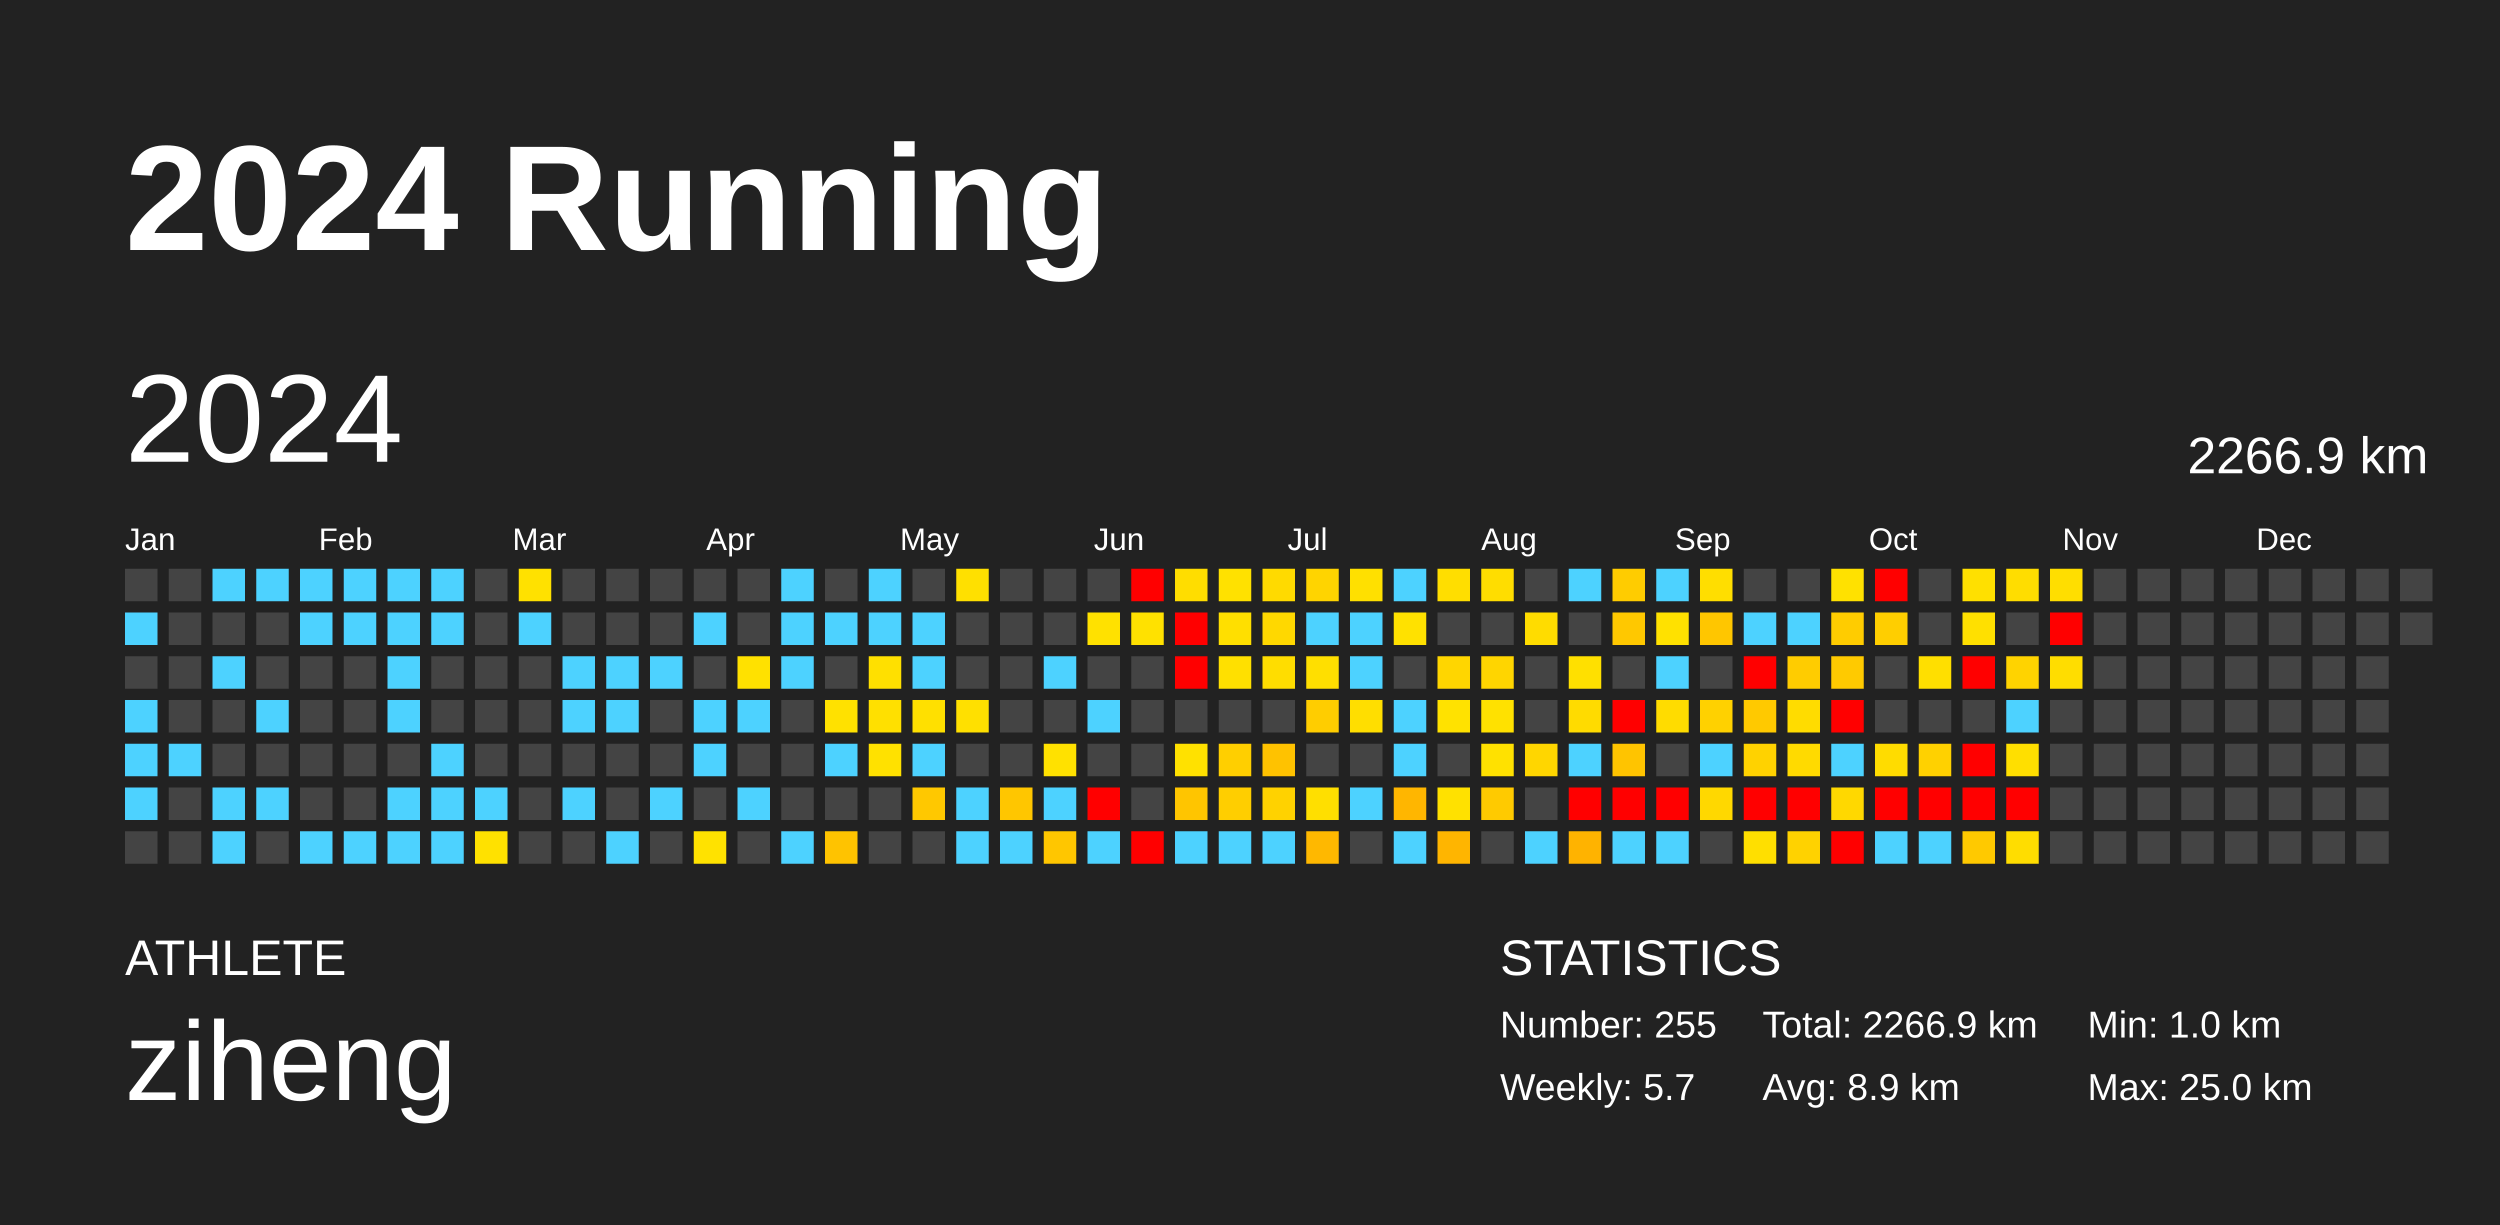
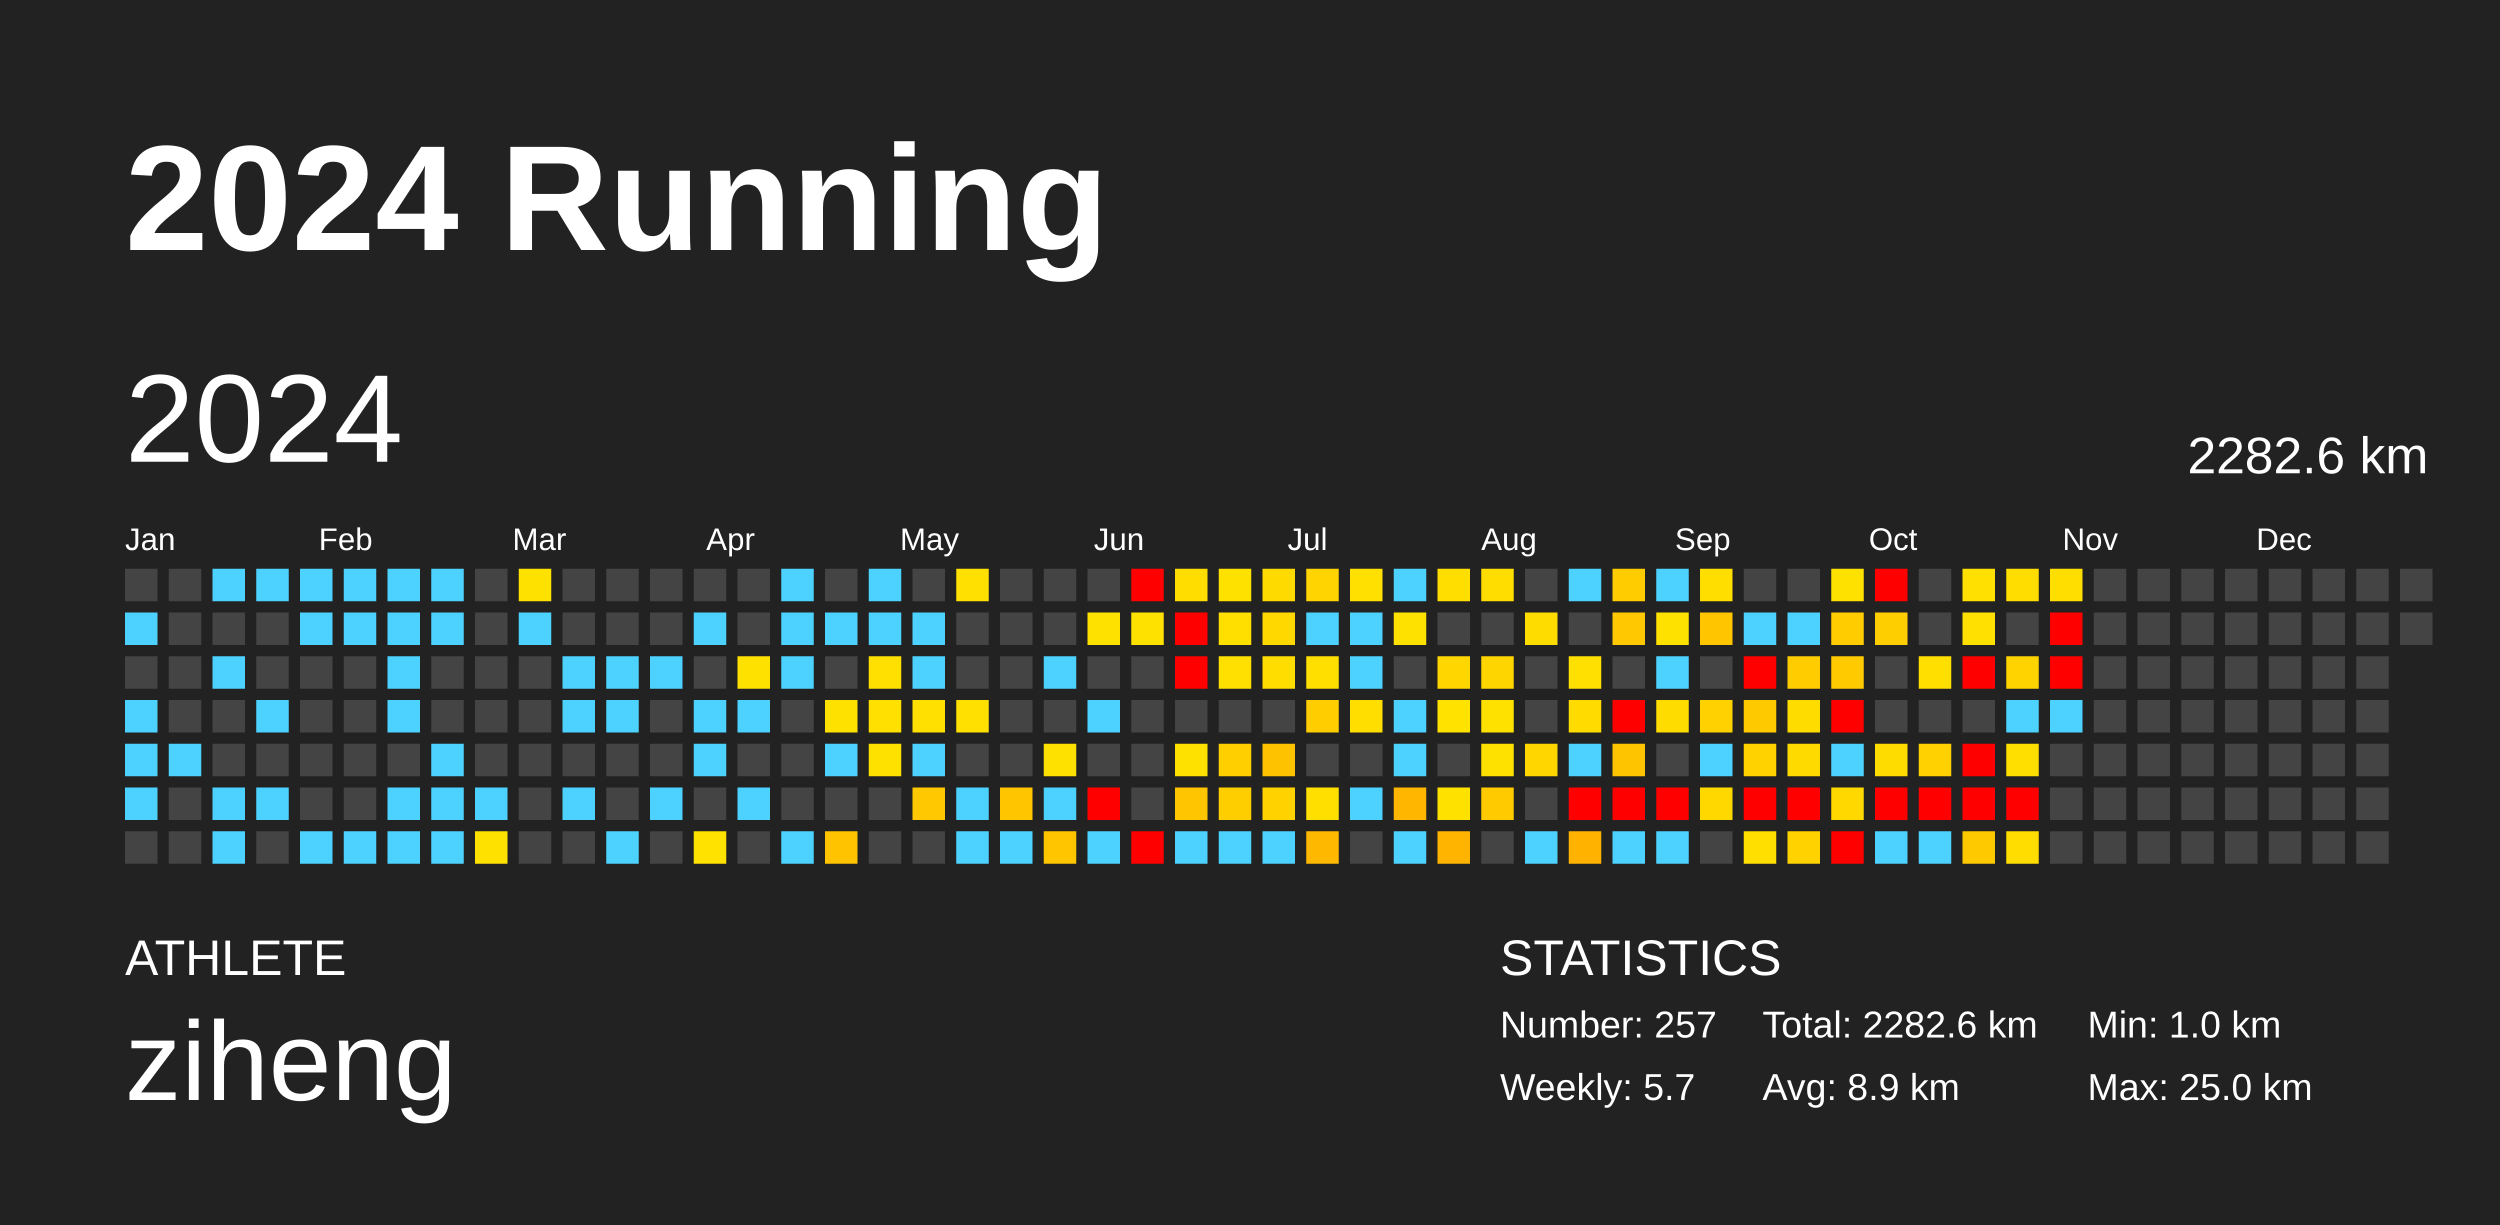
<svg xmlns="http://www.w3.org/2000/svg" baseProfile="full" height="98mm" version="1.1" viewBox="0,0,200,98" width="200mm">
  <defs />
  <rect fill="#222222" height="98" width="200" x="0" y="0" />
  <text fill="#FFFFFF" style="font-size:12px; font-family:Arial; font-weight:bold;" x="10" y="20">2024 Running</text>
  <text fill="#FFFFFF" style="font-size:4px; font-family:Arial" x="10" y="78">ATHLETE</text>
  <text fill="#FFFFFF" style="font-size:9px; font-family:Arial" x="10" y="88">ziheng</text>
  <text fill="#FFFFFF" style="font-size:4px; font-family:Arial" x="120" y="78">STATISTICS</text>
-   <text fill="#FFFFFF" style="font-size:3px; font-family:Arial" x="120" y="83">Number: 255</text>
+   <text fill="#FFFFFF" style="font-size:3px; font-family:Arial" x="120" y="83">Number: 257</text>
  <text fill="#FFFFFF" style="font-size:3px; font-family:Arial" x="120" y="88">Weekly: 5.7</text>
-   <text fill="#FFFFFF" style="font-size:3px; font-family:Arial" x="141" y="83">Total: 2266.9 km</text>
+   <text fill="#FFFFFF" style="font-size:3px; font-family:Arial" x="141" y="83">Total: 2282.6 km</text>
  <text fill="#FFFFFF" style="font-size:3px; font-family:Arial" x="141" y="88">Avg: 8.9 km</text>
  <text fill="#FFFFFF" style="font-size:3px; font-family:Arial" x="167" y="83">Min: 1.0 km</text>
  <text fill="#FFFFFF" style="font-size:3px; font-family:Arial" x="167" y="88">Max: 25.0 km</text>
  <text dominant-baseline="hanging" fill="#FFFFFF" style="font-size:10.0px; font-family:Arial;" x="10" y="30">2024</text>
-   <text dominant-baseline="hanging" fill="#FFFFFF" style="font-size:4.125px; font-family:Arial;" x="175" y="35">2266.9 km</text>
+   <text dominant-baseline="hanging" fill="#FFFFFF" style="font-size:4.125px; font-family:Arial;" x="175" y="35">2282.6 km</text>
  <text fill="#FFFFFF" style="font-size:2.5px; font-family:Arial" x="10.0" y="44">Jan</text>
  <text fill="#FFFFFF" style="font-size:2.5px; font-family:Arial" x="25.5" y="44">Feb</text>
  <text fill="#FFFFFF" style="font-size:2.5px; font-family:Arial" x="41.0" y="44">Mar</text>
  <text fill="#FFFFFF" style="font-size:2.5px; font-family:Arial" x="56.5" y="44">Apr</text>
  <text fill="#FFFFFF" style="font-size:2.5px; font-family:Arial" x="72.0" y="44">May</text>
  <text fill="#FFFFFF" style="font-size:2.5px; font-family:Arial" x="87.5" y="44">Jun</text>
  <text fill="#FFFFFF" style="font-size:2.5px; font-family:Arial" x="103.0" y="44">Jul</text>
  <text fill="#FFFFFF" style="font-size:2.5px; font-family:Arial" x="118.5" y="44">Aug</text>
  <text fill="#FFFFFF" style="font-size:2.5px; font-family:Arial" x="134.0" y="44">Sep</text>
  <text fill="#FFFFFF" style="font-size:2.5px; font-family:Arial" x="149.5" y="44">Oct</text>
  <text fill="#FFFFFF" style="font-size:2.5px; font-family:Arial" x="165.0" y="44">Nov</text>
  <text fill="#FFFFFF" style="font-size:2.5px; font-family:Arial" x="180.5" y="44">Dec</text>
  <rect fill="#444444" height="2.6" width="2.6" x="10.0" y="45.5" />
  <rect fill="#4dd2ff" height="2.6" width="2.6" x="10.0" y="49.0" />
  <rect fill="#444444" height="2.6" width="2.6" x="10.0" y="52.5" />
  <rect fill="#4dd2ff" height="2.6" width="2.6" x="10.0" y="56.0" />
  <rect fill="#4dd2ff" height="2.6" width="2.6" x="10.0" y="59.5" />
  <rect fill="#4dd2ff" height="2.6" width="2.6" x="10.0" y="63.0" />
  <rect fill="#444444" height="2.6" width="2.6" x="10.0" y="66.5" />
  <rect fill="#444444" height="2.6" width="2.6" x="13.5" y="45.5" />
  <rect fill="#444444" height="2.6" width="2.6" x="13.5" y="49.0" />
  <rect fill="#444444" height="2.6" width="2.6" x="13.5" y="52.5" />
  <rect fill="#444444" height="2.6" width="2.6" x="13.5" y="56.0" />
  <rect fill="#4dd2ff" height="2.6" width="2.6" x="13.5" y="59.5" />
  <rect fill="#444444" height="2.6" width="2.6" x="13.5" y="63.0" />
  <rect fill="#444444" height="2.6" width="2.6" x="13.5" y="66.5" />
  <rect fill="#4dd2ff" height="2.6" width="2.6" x="17.0" y="45.5" />
  <rect fill="#444444" height="2.6" width="2.6" x="17.0" y="49.0" />
  <rect fill="#4dd2ff" height="2.6" width="2.6" x="17.0" y="52.5" />
  <rect fill="#444444" height="2.6" width="2.6" x="17.0" y="56.0" />
  <rect fill="#444444" height="2.6" width="2.6" x="17.0" y="59.5" />
  <rect fill="#4dd2ff" height="2.6" width="2.6" x="17.0" y="63.0" />
  <rect fill="#4dd2ff" height="2.6" width="2.6" x="17.0" y="66.5" />
  <rect fill="#4dd2ff" height="2.6" width="2.6" x="20.5" y="45.5" />
  <rect fill="#444444" height="2.6" width="2.6" x="20.5" y="49.0" />
  <rect fill="#444444" height="2.6" width="2.6" x="20.5" y="52.5" />
  <rect fill="#4dd2ff" height="2.6" width="2.6" x="20.5" y="56.0" />
  <rect fill="#444444" height="2.6" width="2.6" x="20.5" y="59.5" />
  <rect fill="#4dd2ff" height="2.6" width="2.6" x="20.5" y="63.0" />
  <rect fill="#444444" height="2.6" width="2.6" x="20.5" y="66.5" />
  <rect fill="#4dd2ff" height="2.6" width="2.6" x="24.0" y="45.5" />
  <rect fill="#4dd2ff" height="2.6" width="2.6" x="24.0" y="49.0" />
  <rect fill="#444444" height="2.6" width="2.6" x="24.0" y="52.5" />
  <rect fill="#444444" height="2.6" width="2.6" x="24.0" y="56.0" />
  <rect fill="#444444" height="2.6" width="2.6" x="24.0" y="59.5" />
  <rect fill="#444444" height="2.6" width="2.6" x="24.0" y="63.0" />
  <rect fill="#4dd2ff" height="2.6" width="2.6" x="24.0" y="66.5" />
  <rect fill="#4dd2ff" height="2.6" width="2.6" x="27.5" y="45.5" />
  <rect fill="#4dd2ff" height="2.6" width="2.6" x="27.5" y="49.0" />
  <rect fill="#444444" height="2.6" width="2.6" x="27.5" y="52.5" />
  <rect fill="#444444" height="2.6" width="2.6" x="27.5" y="56.0" />
  <rect fill="#444444" height="2.6" width="2.6" x="27.5" y="59.5" />
  <rect fill="#444444" height="2.6" width="2.6" x="27.5" y="63.0" />
  <rect fill="#4dd2ff" height="2.6" width="2.6" x="27.5" y="66.5" />
  <rect fill="#4dd2ff" height="2.6" width="2.6" x="31.0" y="45.5" />
  <rect fill="#4dd2ff" height="2.6" width="2.6" x="31.0" y="49.0" />
  <rect fill="#4dd2ff" height="2.6" width="2.6" x="31.0" y="52.5" />
  <rect fill="#4dd2ff" height="2.6" width="2.6" x="31.0" y="56.0" />
  <rect fill="#444444" height="2.6" width="2.6" x="31.0" y="59.5" />
  <rect fill="#4dd2ff" height="2.6" width="2.6" x="31.0" y="63.0" />
  <rect fill="#4dd2ff" height="2.6" width="2.6" x="31.0" y="66.5" />
  <rect fill="#4dd2ff" height="2.6" width="2.6" x="34.5" y="45.5" />
  <rect fill="#4dd2ff" height="2.6" width="2.6" x="34.5" y="49.0" />
  <rect fill="#444444" height="2.6" width="2.6" x="34.5" y="52.5" />
  <rect fill="#444444" height="2.6" width="2.6" x="34.5" y="56.0" />
  <rect fill="#4dd2ff" height="2.6" width="2.6" x="34.5" y="59.5" />
  <rect fill="#4dd2ff" height="2.6" width="2.6" x="34.5" y="63.0" />
  <rect fill="#4dd2ff" height="2.6" width="2.6" x="34.5" y="66.5" />
  <rect fill="#444444" height="2.6" width="2.6" x="38.0" y="45.5" />
  <rect fill="#444444" height="2.6" width="2.6" x="38.0" y="49.0" />
  <rect fill="#444444" height="2.6" width="2.6" x="38.0" y="52.5" />
  <rect fill="#444444" height="2.6" width="2.6" x="38.0" y="56.0" />
  <rect fill="#444444" height="2.6" width="2.6" x="38.0" y="59.5" />
  <rect fill="#4dd2ff" height="2.6" width="2.6" x="38.0" y="63.0" />
  <rect fill="#ffe100" height="2.6" width="2.6" x="38.0" y="66.5" />
  <rect fill="#ffe100" height="2.6" width="2.6" x="41.5" y="45.5" />
  <rect fill="#4dd2ff" height="2.6" width="2.6" x="41.5" y="49.0" />
  <rect fill="#444444" height="2.6" width="2.6" x="41.5" y="52.5" />
  <rect fill="#444444" height="2.6" width="2.6" x="41.5" y="56.0" />
  <rect fill="#444444" height="2.6" width="2.6" x="41.5" y="59.5" />
  <rect fill="#444444" height="2.6" width="2.6" x="41.5" y="63.0" />
  <rect fill="#444444" height="2.6" width="2.6" x="41.5" y="66.5" />
  <rect fill="#444444" height="2.6" width="2.6" x="45.0" y="45.5" />
  <rect fill="#444444" height="2.6" width="2.6" x="45.0" y="49.0" />
  <rect fill="#4dd2ff" height="2.6" width="2.6" x="45.0" y="52.5" />
  <rect fill="#4dd2ff" height="2.6" width="2.6" x="45.0" y="56.0" />
  <rect fill="#444444" height="2.6" width="2.6" x="45.0" y="59.5" />
  <rect fill="#4dd2ff" height="2.6" width="2.6" x="45.0" y="63.0" />
  <rect fill="#444444" height="2.6" width="2.6" x="45.0" y="66.5" />
  <rect fill="#444444" height="2.6" width="2.6" x="48.5" y="45.5" />
  <rect fill="#444444" height="2.6" width="2.6" x="48.5" y="49.0" />
  <rect fill="#4dd2ff" height="2.6" width="2.6" x="48.5" y="52.5" />
  <rect fill="#4dd2ff" height="2.6" width="2.6" x="48.5" y="56.0" />
  <rect fill="#444444" height="2.6" width="2.6" x="48.5" y="59.5" />
  <rect fill="#444444" height="2.6" width="2.6" x="48.5" y="63.0" />
  <rect fill="#4dd2ff" height="2.6" width="2.6" x="48.5" y="66.5" />
  <rect fill="#444444" height="2.6" width="2.6" x="52.0" y="45.5" />
  <rect fill="#444444" height="2.6" width="2.6" x="52.0" y="49.0" />
  <rect fill="#4dd2ff" height="2.6" width="2.6" x="52.0" y="52.5" />
  <rect fill="#444444" height="2.6" width="2.6" x="52.0" y="56.0" />
  <rect fill="#444444" height="2.6" width="2.6" x="52.0" y="59.5" />
  <rect fill="#4dd2ff" height="2.6" width="2.6" x="52.0" y="63.0" />
  <rect fill="#444444" height="2.6" width="2.6" x="52.0" y="66.5" />
  <rect fill="#444444" height="2.6" width="2.6" x="55.5" y="45.5" />
  <rect fill="#4dd2ff" height="2.6" width="2.6" x="55.5" y="49.0" />
  <rect fill="#444444" height="2.6" width="2.6" x="55.5" y="52.5" />
  <rect fill="#4dd2ff" height="2.6" width="2.6" x="55.5" y="56.0" />
  <rect fill="#4dd2ff" height="2.6" width="2.6" x="55.5" y="59.5" />
  <rect fill="#444444" height="2.6" width="2.6" x="55.5" y="63.0" />
  <rect fill="#ffe200" height="2.6" width="2.6" x="55.5" y="66.5" />
  <rect fill="#444444" height="2.6" width="2.6" x="59.0" y="45.5" />
  <rect fill="#444444" height="2.6" width="2.6" x="59.0" y="49.0" />
  <rect fill="#ffe100" height="2.6" width="2.6" x="59.0" y="52.5" />
  <rect fill="#4dd2ff" height="2.6" width="2.6" x="59.0" y="56.0" />
  <rect fill="#444444" height="2.6" width="2.6" x="59.0" y="59.5" />
  <rect fill="#4dd2ff" height="2.6" width="2.6" x="59.0" y="63.0" />
  <rect fill="#444444" height="2.6" width="2.6" x="59.0" y="66.5" />
  <rect fill="#4dd2ff" height="2.6" width="2.6" x="62.5" y="45.5" />
  <rect fill="#4dd2ff" height="2.6" width="2.6" x="62.5" y="49.0" />
  <rect fill="#4dd2ff" height="2.6" width="2.6" x="62.5" y="52.5" />
  <rect fill="#444444" height="2.6" width="2.6" x="62.5" y="56.0" />
  <rect fill="#444444" height="2.6" width="2.6" x="62.5" y="59.5" />
  <rect fill="#444444" height="2.6" width="2.6" x="62.5" y="63.0" />
  <rect fill="#4dd2ff" height="2.6" width="2.6" x="62.5" y="66.5" />
  <rect fill="#444444" height="2.6" width="2.6" x="66.0" y="45.5" />
  <rect fill="#4dd2ff" height="2.6" width="2.6" x="66.0" y="49.0" />
  <rect fill="#444444" height="2.6" width="2.6" x="66.0" y="52.5" />
  <rect fill="#ffe100" height="2.6" width="2.6" x="66.0" y="56.0" />
  <rect fill="#4dd2ff" height="2.6" width="2.6" x="66.0" y="59.5" />
  <rect fill="#444444" height="2.6" width="2.6" x="66.0" y="63.0" />
  <rect fill="#ffc300" height="2.6" width="2.6" x="66.0" y="66.5" />
  <rect fill="#4dd2ff" height="2.6" width="2.6" x="69.5" y="45.5" />
  <rect fill="#4dd2ff" height="2.6" width="2.6" x="69.5" y="49.0" />
  <rect fill="#ffe000" height="2.6" width="2.6" x="69.5" y="52.5" />
  <rect fill="#ffe000" height="2.6" width="2.6" x="69.5" y="56.0" />
  <rect fill="#ffe100" height="2.6" width="2.6" x="69.5" y="59.5" />
  <rect fill="#444444" height="2.6" width="2.6" x="69.5" y="63.0" />
  <rect fill="#444444" height="2.6" width="2.6" x="69.5" y="66.5" />
  <rect fill="#444444" height="2.6" width="2.6" x="73.0" y="45.5" />
  <rect fill="#4dd2ff" height="2.6" width="2.6" x="73.0" y="49.0" />
  <rect fill="#4dd2ff" height="2.6" width="2.6" x="73.0" y="52.5" />
  <rect fill="#ffe000" height="2.6" width="2.6" x="73.0" y="56.0" />
  <rect fill="#4dd2ff" height="2.6" width="2.6" x="73.0" y="59.5" />
  <rect fill="#ffc800" height="2.6" width="2.6" x="73.0" y="63.0" />
  <rect fill="#444444" height="2.6" width="2.6" x="73.0" y="66.5" />
  <rect fill="#ffe000" height="2.6" width="2.6" x="76.5" y="45.5" />
  <rect fill="#444444" height="2.6" width="2.6" x="76.5" y="49.0" />
  <rect fill="#444444" height="2.6" width="2.6" x="76.5" y="52.5" />
  <rect fill="#ffe000" height="2.6" width="2.6" x="76.5" y="56.0" />
  <rect fill="#444444" height="2.6" width="2.6" x="76.5" y="59.5" />
  <rect fill="#4dd2ff" height="2.6" width="2.6" x="76.5" y="63.0" />
  <rect fill="#4dd2ff" height="2.6" width="2.6" x="76.5" y="66.5" />
  <rect fill="#444444" height="2.6" width="2.6" x="80.0" y="45.5" />
  <rect fill="#444444" height="2.6" width="2.6" x="80.0" y="49.0" />
  <rect fill="#444444" height="2.6" width="2.6" x="80.0" y="52.5" />
  <rect fill="#444444" height="2.6" width="2.6" x="80.0" y="56.0" />
  <rect fill="#444444" height="2.6" width="2.6" x="80.0" y="59.5" />
  <rect fill="#ffc600" height="2.6" width="2.6" x="80.0" y="63.0" />
  <rect fill="#4dd2ff" height="2.6" width="2.6" x="80.0" y="66.5" />
  <rect fill="#444444" height="2.6" width="2.6" x="83.5" y="45.5" />
  <rect fill="#444444" height="2.6" width="2.6" x="83.5" y="49.0" />
  <rect fill="#4dd2ff" height="2.6" width="2.6" x="83.5" y="52.5" />
  <rect fill="#444444" height="2.6" width="2.6" x="83.5" y="56.0" />
  <rect fill="#ffe100" height="2.6" width="2.6" x="83.5" y="59.5" />
  <rect fill="#4dd2ff" height="2.6" width="2.6" x="83.5" y="63.0" />
  <rect fill="#ffc600" height="2.6" width="2.6" x="83.5" y="66.5" />
  <rect fill="#444444" height="2.6" width="2.6" x="87.0" y="45.5" />
  <rect fill="#ffe100" height="2.6" width="2.6" x="87.0" y="49.0" />
  <rect fill="#444444" height="2.6" width="2.6" x="87.0" y="52.5" />
  <rect fill="#4dd2ff" height="2.6" width="2.6" x="87.0" y="56.0" />
  <rect fill="#444444" height="2.6" width="2.6" x="87.0" y="59.5" />
  <rect fill="red" height="2.6" width="2.6" x="87.0" y="63.0" />
  <rect fill="#4dd2ff" height="2.6" width="2.6" x="87.0" y="66.5" />
  <rect fill="red" height="2.6" width="2.6" x="90.5" y="45.5" />
  <rect fill="#ffe100" height="2.6" width="2.6" x="90.5" y="49.0" />
  <rect fill="#444444" height="2.6" width="2.6" x="90.5" y="52.5" />
  <rect fill="#444444" height="2.6" width="2.6" x="90.5" y="56.0" />
  <rect fill="#444444" height="2.6" width="2.6" x="90.5" y="59.5" />
  <rect fill="#444444" height="2.6" width="2.6" x="90.5" y="63.0" />
  <rect fill="red" height="2.6" width="2.6" x="90.5" y="66.5" />
  <rect fill="#ffdd00" height="2.6" width="2.6" x="94.0" y="45.5" />
  <rect fill="red" height="2.6" width="2.6" x="94.0" y="49.0" />
  <rect fill="red" height="2.6" width="2.6" x="94.0" y="52.5" />
  <rect fill="#444444" height="2.6" width="2.6" x="94.0" y="56.0" />
  <rect fill="#ffe100" height="2.6" width="2.6" x="94.0" y="59.5" />
  <rect fill="#ffc500" height="2.6" width="2.6" x="94.0" y="63.0" />
  <rect fill="#4dd2ff" height="2.6" width="2.6" x="94.0" y="66.5" />
  <rect fill="#ffe100" height="2.6" width="2.6" x="97.5" y="45.5" />
  <rect fill="#ffdf00" height="2.6" width="2.6" x="97.5" y="49.0" />
  <rect fill="#ffe000" height="2.6" width="2.6" x="97.5" y="52.5" />
  <rect fill="#444444" height="2.6" width="2.6" x="97.5" y="56.0" />
  <rect fill="#ffcf00" height="2.6" width="2.6" x="97.5" y="59.5" />
  <rect fill="#ffce00" height="2.6" width="2.6" x="97.5" y="63.0" />
  <rect fill="#4dd2ff" height="2.6" width="2.6" x="97.5" y="66.5" />
  <rect fill="#ffda00" height="2.6" width="2.6" x="101.0" y="45.5" />
  <rect fill="#ffd800" height="2.6" width="2.6" x="101.0" y="49.0" />
  <rect fill="#ffdd00" height="2.6" width="2.6" x="101.0" y="52.5" />
  <rect fill="#444444" height="2.6" width="2.6" x="101.0" y="56.0" />
  <rect fill="#ffc200" height="2.6" width="2.6" x="101.0" y="59.5" />
  <rect fill="#ffd200" height="2.6" width="2.6" x="101.0" y="63.0" />
  <rect fill="#4dd2ff" height="2.6" width="2.6" x="101.0" y="66.5" />
  <rect fill="#ffd400" height="2.6" width="2.6" x="104.5" y="45.5" />
  <rect fill="#4dd2ff" height="2.6" width="2.6" x="104.5" y="49.0" />
  <rect fill="#ffdf00" height="2.6" width="2.6" x="104.5" y="52.5" />
  <rect fill="#ffcd00" height="2.6" width="2.6" x="104.5" y="56.0" />
  <rect fill="#444444" height="2.6" width="2.6" x="104.5" y="59.5" />
  <rect fill="#ffdf00" height="2.6" width="2.6" x="104.5" y="63.0" />
  <rect fill="#ffb800" height="2.6" width="2.6" x="104.5" y="66.5" />
  <rect fill="#ffe000" height="2.6" width="2.6" x="108.0" y="45.5" />
  <rect fill="#4dd2ff" height="2.6" width="2.6" x="108.0" y="49.0" />
  <rect fill="#4dd2ff" height="2.6" width="2.6" x="108.0" y="52.5" />
  <rect fill="#ffde00" height="2.6" width="2.6" x="108.0" y="56.0" />
  <rect fill="#444444" height="2.6" width="2.6" x="108.0" y="59.5" />
  <rect fill="#4dd2ff" height="2.6" width="2.6" x="108.0" y="63.0" />
  <rect fill="#444444" height="2.6" width="2.6" x="108.0" y="66.5" />
  <rect fill="#4dd2ff" height="2.6" width="2.6" x="111.5" y="45.5" />
  <rect fill="#ffe100" height="2.6" width="2.6" x="111.5" y="49.0" />
  <rect fill="#444444" height="2.6" width="2.6" x="111.5" y="52.5" />
  <rect fill="#4dd2ff" height="2.6" width="2.6" x="111.5" y="56.0" />
  <rect fill="#4dd2ff" height="2.6" width="2.6" x="111.5" y="59.5" />
  <rect fill="#ffb600" height="2.6" width="2.6" x="111.5" y="63.0" />
  <rect fill="#4dd2ff" height="2.6" width="2.6" x="111.5" y="66.5" />
  <rect fill="#ffde00" height="2.6" width="2.6" x="115.0" y="45.5" />
  <rect fill="#444444" height="2.6" width="2.6" x="115.0" y="49.0" />
  <rect fill="#ffd600" height="2.6" width="2.6" x="115.0" y="52.5" />
  <rect fill="#ffe200" height="2.6" width="2.6" x="115.0" y="56.0" />
  <rect fill="#444444" height="2.6" width="2.6" x="115.0" y="59.5" />
  <rect fill="#ffe100" height="2.6" width="2.6" x="115.0" y="63.0" />
  <rect fill="#ffb500" height="2.6" width="2.6" x="115.0" y="66.5" />
  <rect fill="#ffdd00" height="2.6" width="2.6" x="118.5" y="45.5" />
  <rect fill="#444444" height="2.6" width="2.6" x="118.5" y="49.0" />
  <rect fill="#ffd500" height="2.6" width="2.6" x="118.5" y="52.5" />
  <rect fill="#ffe100" height="2.6" width="2.6" x="118.5" y="56.0" />
  <rect fill="#ffe100" height="2.6" width="2.6" x="118.5" y="59.5" />
  <rect fill="#ffca00" height="2.6" width="2.6" x="118.5" y="63.0" />
  <rect fill="#444444" height="2.6" width="2.6" x="118.5" y="66.5" />
  <rect fill="#444444" height="2.6" width="2.6" x="122.0" y="45.5" />
  <rect fill="#ffdc00" height="2.6" width="2.6" x="122.0" y="49.0" />
  <rect fill="#444444" height="2.6" width="2.6" x="122.0" y="52.5" />
  <rect fill="#444444" height="2.6" width="2.6" x="122.0" y="56.0" />
  <rect fill="#ffd600" height="2.6" width="2.6" x="122.0" y="59.5" />
  <rect fill="#444444" height="2.6" width="2.6" x="122.0" y="63.0" />
  <rect fill="#4dd2ff" height="2.6" width="2.6" x="122.0" y="66.5" />
  <rect fill="#4dd2ff" height="2.6" width="2.6" x="125.5" y="45.5" />
  <rect fill="#444444" height="2.6" width="2.6" x="125.5" y="49.0" />
  <rect fill="#ffe000" height="2.6" width="2.6" x="125.5" y="52.5" />
  <rect fill="#ffdb00" height="2.6" width="2.6" x="125.5" y="56.0" />
  <rect fill="#4dd2ff" height="2.6" width="2.6" x="125.5" y="59.5" />
  <rect fill="red" height="2.6" width="2.6" x="125.5" y="63.0" />
  <rect fill="#ffb300" height="2.6" width="2.6" x="125.5" y="66.5" />
  <rect fill="#ffcc00" height="2.6" width="2.6" x="129.0" y="45.5" />
  <rect fill="#ffc800" height="2.6" width="2.6" x="129.0" y="49.0" />
  <rect fill="#444444" height="2.6" width="2.6" x="129.0" y="52.5" />
  <rect fill="red" height="2.6" width="2.6" x="129.0" y="56.0" />
  <rect fill="#ffc400" height="2.6" width="2.6" x="129.0" y="59.5" />
  <rect fill="red" height="2.6" width="2.6" x="129.0" y="63.0" />
  <rect fill="#4dd2ff" height="2.6" width="2.6" x="129.0" y="66.5" />
  <rect fill="#4dd2ff" height="2.6" width="2.6" x="132.5" y="45.5" />
  <rect fill="#ffe100" height="2.6" width="2.6" x="132.5" y="49.0" />
  <rect fill="#4dd2ff" height="2.6" width="2.6" x="132.5" y="52.5" />
  <rect fill="#ffdc00" height="2.6" width="2.6" x="132.5" y="56.0" />
  <rect fill="#444444" height="2.6" width="2.6" x="132.5" y="59.5" />
  <rect fill="red" height="2.6" width="2.6" x="132.5" y="63.0" />
  <rect fill="#4dd2ff" height="2.6" width="2.6" x="132.5" y="66.5" />
  <rect fill="#ffde00" height="2.6" width="2.6" x="136.0" y="45.5" />
  <rect fill="#ffc600" height="2.6" width="2.6" x="136.0" y="49.0" />
  <rect fill="#444444" height="2.6" width="2.6" x="136.0" y="52.5" />
  <rect fill="#ffd100" height="2.6" width="2.6" x="136.0" y="56.0" />
  <rect fill="#4dd2ff" height="2.6" width="2.6" x="136.0" y="59.5" />
  <rect fill="#ffd800" height="2.6" width="2.6" x="136.0" y="63.0" />
  <rect fill="#444444" height="2.6" width="2.6" x="136.0" y="66.5" />
  <rect fill="#444444" height="2.6" width="2.6" x="139.5" y="45.5" />
  <rect fill="#4dd2ff" height="2.6" width="2.6" x="139.5" y="49.0" />
  <rect fill="red" height="2.6" width="2.6" x="139.5" y="52.5" />
  <rect fill="#ffc900" height="2.6" width="2.6" x="139.5" y="56.0" />
  <rect fill="#ffd200" height="2.6" width="2.6" x="139.5" y="59.5" />
  <rect fill="red" height="2.6" width="2.6" x="139.5" y="63.0" />
  <rect fill="#ffdf00" height="2.6" width="2.6" x="139.5" y="66.5" />
  <rect fill="#444444" height="2.6" width="2.6" x="143.0" y="45.5" />
  <rect fill="#4dd2ff" height="2.6" width="2.6" x="143.0" y="49.0" />
  <rect fill="#ffcc00" height="2.6" width="2.6" x="143.0" y="52.5" />
  <rect fill="#ffdc00" height="2.6" width="2.6" x="143.0" y="56.0" />
  <rect fill="#ffda00" height="2.6" width="2.6" x="143.0" y="59.5" />
  <rect fill="red" height="2.6" width="2.6" x="143.0" y="63.0" />
  <rect fill="#ffd200" height="2.6" width="2.6" x="143.0" y="66.5" />
  <rect fill="#ffe100" height="2.6" width="2.6" x="146.5" y="45.5" />
  <rect fill="#ffcc00" height="2.6" width="2.6" x="146.5" y="49.0" />
  <rect fill="#ffca00" height="2.6" width="2.6" x="146.5" y="52.5" />
  <rect fill="red" height="2.6" width="2.6" x="146.5" y="56.0" />
  <rect fill="#4dd2ff" height="2.6" width="2.6" x="146.5" y="59.5" />
  <rect fill="#ffd800" height="2.6" width="2.6" x="146.5" y="63.0" />
  <rect fill="red" height="2.6" width="2.6" x="146.5" y="66.5" />
  <rect fill="red" height="2.6" width="2.6" x="150.0" y="45.5" />
  <rect fill="#ffce00" height="2.6" width="2.6" x="150.0" y="49.0" />
  <rect fill="#444444" height="2.6" width="2.6" x="150.0" y="52.5" />
  <rect fill="#444444" height="2.6" width="2.6" x="150.0" y="56.0" />
  <rect fill="#ffdc00" height="2.6" width="2.6" x="150.0" y="59.5" />
  <rect fill="red" height="2.6" width="2.6" x="150.0" y="63.0" />
  <rect fill="#4dd2ff" height="2.6" width="2.6" x="150.0" y="66.5" />
  <rect fill="#444444" height="2.6" width="2.6" x="153.5" y="45.5" />
  <rect fill="#444444" height="2.6" width="2.6" x="153.5" y="49.0" />
  <rect fill="#ffdf00" height="2.6" width="2.6" x="153.5" y="52.5" />
  <rect fill="#444444" height="2.6" width="2.6" x="153.5" y="56.0" />
  <rect fill="#ffd100" height="2.6" width="2.6" x="153.5" y="59.5" />
  <rect fill="red" height="2.6" width="2.6" x="153.5" y="63.0" />
  <rect fill="#4dd2ff" height="2.6" width="2.6" x="153.5" y="66.5" />
  <rect fill="#ffe000" height="2.6" width="2.6" x="157.0" y="45.5" />
  <rect fill="#ffe000" height="2.6" width="2.6" x="157.0" y="49.0" />
  <rect fill="red" height="2.6" width="2.6" x="157.0" y="52.5" />
  <rect fill="#444444" height="2.6" width="2.6" x="157.0" y="56.0" />
  <rect fill="red" height="2.6" width="2.6" x="157.0" y="59.5" />
  <rect fill="red" height="2.6" width="2.6" x="157.0" y="63.0" />
  <rect fill="#ffc900" height="2.6" width="2.6" x="157.0" y="66.5" />
  <rect fill="#ffdd00" height="2.6" width="2.6" x="160.5" y="45.5" />
  <rect fill="#444444" height="2.6" width="2.6" x="160.5" y="49.0" />
  <rect fill="#ffd300" height="2.6" width="2.6" x="160.5" y="52.5" />
  <rect fill="#4dd2ff" height="2.6" width="2.6" x="160.5" y="56.0" />
  <rect fill="#ffdf00" height="2.6" width="2.6" x="160.5" y="59.5" />
  <rect fill="red" height="2.6" width="2.6" x="160.5" y="63.0" />
  <rect fill="#ffdd00" height="2.6" width="2.6" x="160.5" y="66.5" />
  <rect fill="#ffde00" height="2.6" width="2.6" x="164.0" y="45.5" />
  <rect fill="red" height="2.6" width="2.6" x="164.0" y="49.0" />
-   <rect fill="#ffdd00" height="2.6" width="2.6" x="164.0" y="52.5" />
-   <rect fill="#444444" height="2.6" width="2.6" x="164.0" y="56.0" />
+   <rect fill="red" height="2.6" width="2.6" x="164.0" y="52.5" />
+   <rect fill="#4dd2ff" height="2.6" width="2.6" x="164.0" y="56.0" />
  <rect fill="#444444" height="2.6" width="2.6" x="164.0" y="59.5" />
  <rect fill="#444444" height="2.6" width="2.6" x="164.0" y="63.0" />
  <rect fill="#444444" height="2.6" width="2.6" x="164.0" y="66.5" />
  <rect fill="#444444" height="2.6" width="2.6" x="167.5" y="45.5" />
  <rect fill="#444444" height="2.6" width="2.6" x="167.5" y="49.0" />
  <rect fill="#444444" height="2.6" width="2.6" x="167.5" y="52.5" />
  <rect fill="#444444" height="2.6" width="2.6" x="167.5" y="56.0" />
  <rect fill="#444444" height="2.6" width="2.6" x="167.5" y="59.5" />
  <rect fill="#444444" height="2.6" width="2.6" x="167.5" y="63.0" />
  <rect fill="#444444" height="2.6" width="2.6" x="167.5" y="66.5" />
  <rect fill="#444444" height="2.6" width="2.6" x="171.0" y="45.5" />
  <rect fill="#444444" height="2.6" width="2.6" x="171.0" y="49.0" />
  <rect fill="#444444" height="2.6" width="2.6" x="171.0" y="52.5" />
  <rect fill="#444444" height="2.6" width="2.6" x="171.0" y="56.0" />
  <rect fill="#444444" height="2.6" width="2.6" x="171.0" y="59.5" />
  <rect fill="#444444" height="2.6" width="2.6" x="171.0" y="63.0" />
  <rect fill="#444444" height="2.6" width="2.6" x="171.0" y="66.5" />
  <rect fill="#444444" height="2.6" width="2.6" x="174.5" y="45.5" />
  <rect fill="#444444" height="2.6" width="2.6" x="174.5" y="49.0" />
  <rect fill="#444444" height="2.6" width="2.6" x="174.5" y="52.5" />
  <rect fill="#444444" height="2.6" width="2.6" x="174.5" y="56.0" />
  <rect fill="#444444" height="2.6" width="2.6" x="174.5" y="59.5" />
  <rect fill="#444444" height="2.6" width="2.6" x="174.5" y="63.0" />
  <rect fill="#444444" height="2.6" width="2.6" x="174.5" y="66.5" />
  <rect fill="#444444" height="2.6" width="2.6" x="178.0" y="45.5" />
  <rect fill="#444444" height="2.6" width="2.6" x="178.0" y="49.0" />
  <rect fill="#444444" height="2.6" width="2.6" x="178.0" y="52.5" />
  <rect fill="#444444" height="2.6" width="2.6" x="178.0" y="56.0" />
  <rect fill="#444444" height="2.6" width="2.6" x="178.0" y="59.5" />
  <rect fill="#444444" height="2.6" width="2.6" x="178.0" y="63.0" />
  <rect fill="#444444" height="2.6" width="2.6" x="178.0" y="66.5" />
  <rect fill="#444444" height="2.6" width="2.6" x="181.5" y="45.5" />
  <rect fill="#444444" height="2.6" width="2.6" x="181.5" y="49.0" />
  <rect fill="#444444" height="2.6" width="2.6" x="181.5" y="52.5" />
  <rect fill="#444444" height="2.6" width="2.6" x="181.5" y="56.0" />
  <rect fill="#444444" height="2.6" width="2.6" x="181.5" y="59.5" />
  <rect fill="#444444" height="2.6" width="2.6" x="181.5" y="63.0" />
  <rect fill="#444444" height="2.6" width="2.6" x="181.5" y="66.5" />
  <rect fill="#444444" height="2.6" width="2.6" x="185.0" y="45.5" />
  <rect fill="#444444" height="2.6" width="2.6" x="185.0" y="49.0" />
  <rect fill="#444444" height="2.6" width="2.6" x="185.0" y="52.5" />
  <rect fill="#444444" height="2.6" width="2.6" x="185.0" y="56.0" />
  <rect fill="#444444" height="2.6" width="2.6" x="185.0" y="59.5" />
  <rect fill="#444444" height="2.6" width="2.6" x="185.0" y="63.0" />
  <rect fill="#444444" height="2.6" width="2.6" x="185.0" y="66.5" />
  <rect fill="#444444" height="2.6" width="2.6" x="188.5" y="45.5" />
  <rect fill="#444444" height="2.6" width="2.6" x="188.5" y="49.0" />
  <rect fill="#444444" height="2.6" width="2.6" x="188.5" y="52.5" />
  <rect fill="#444444" height="2.6" width="2.6" x="188.5" y="56.0" />
  <rect fill="#444444" height="2.6" width="2.6" x="188.5" y="59.5" />
  <rect fill="#444444" height="2.6" width="2.6" x="188.5" y="63.0" />
  <rect fill="#444444" height="2.6" width="2.6" x="188.5" y="66.5" />
  <rect fill="#444444" height="2.6" width="2.6" x="192.0" y="45.5" />
  <rect fill="#444444" height="2.6" width="2.6" x="192.0" y="49.0" />
</svg>
